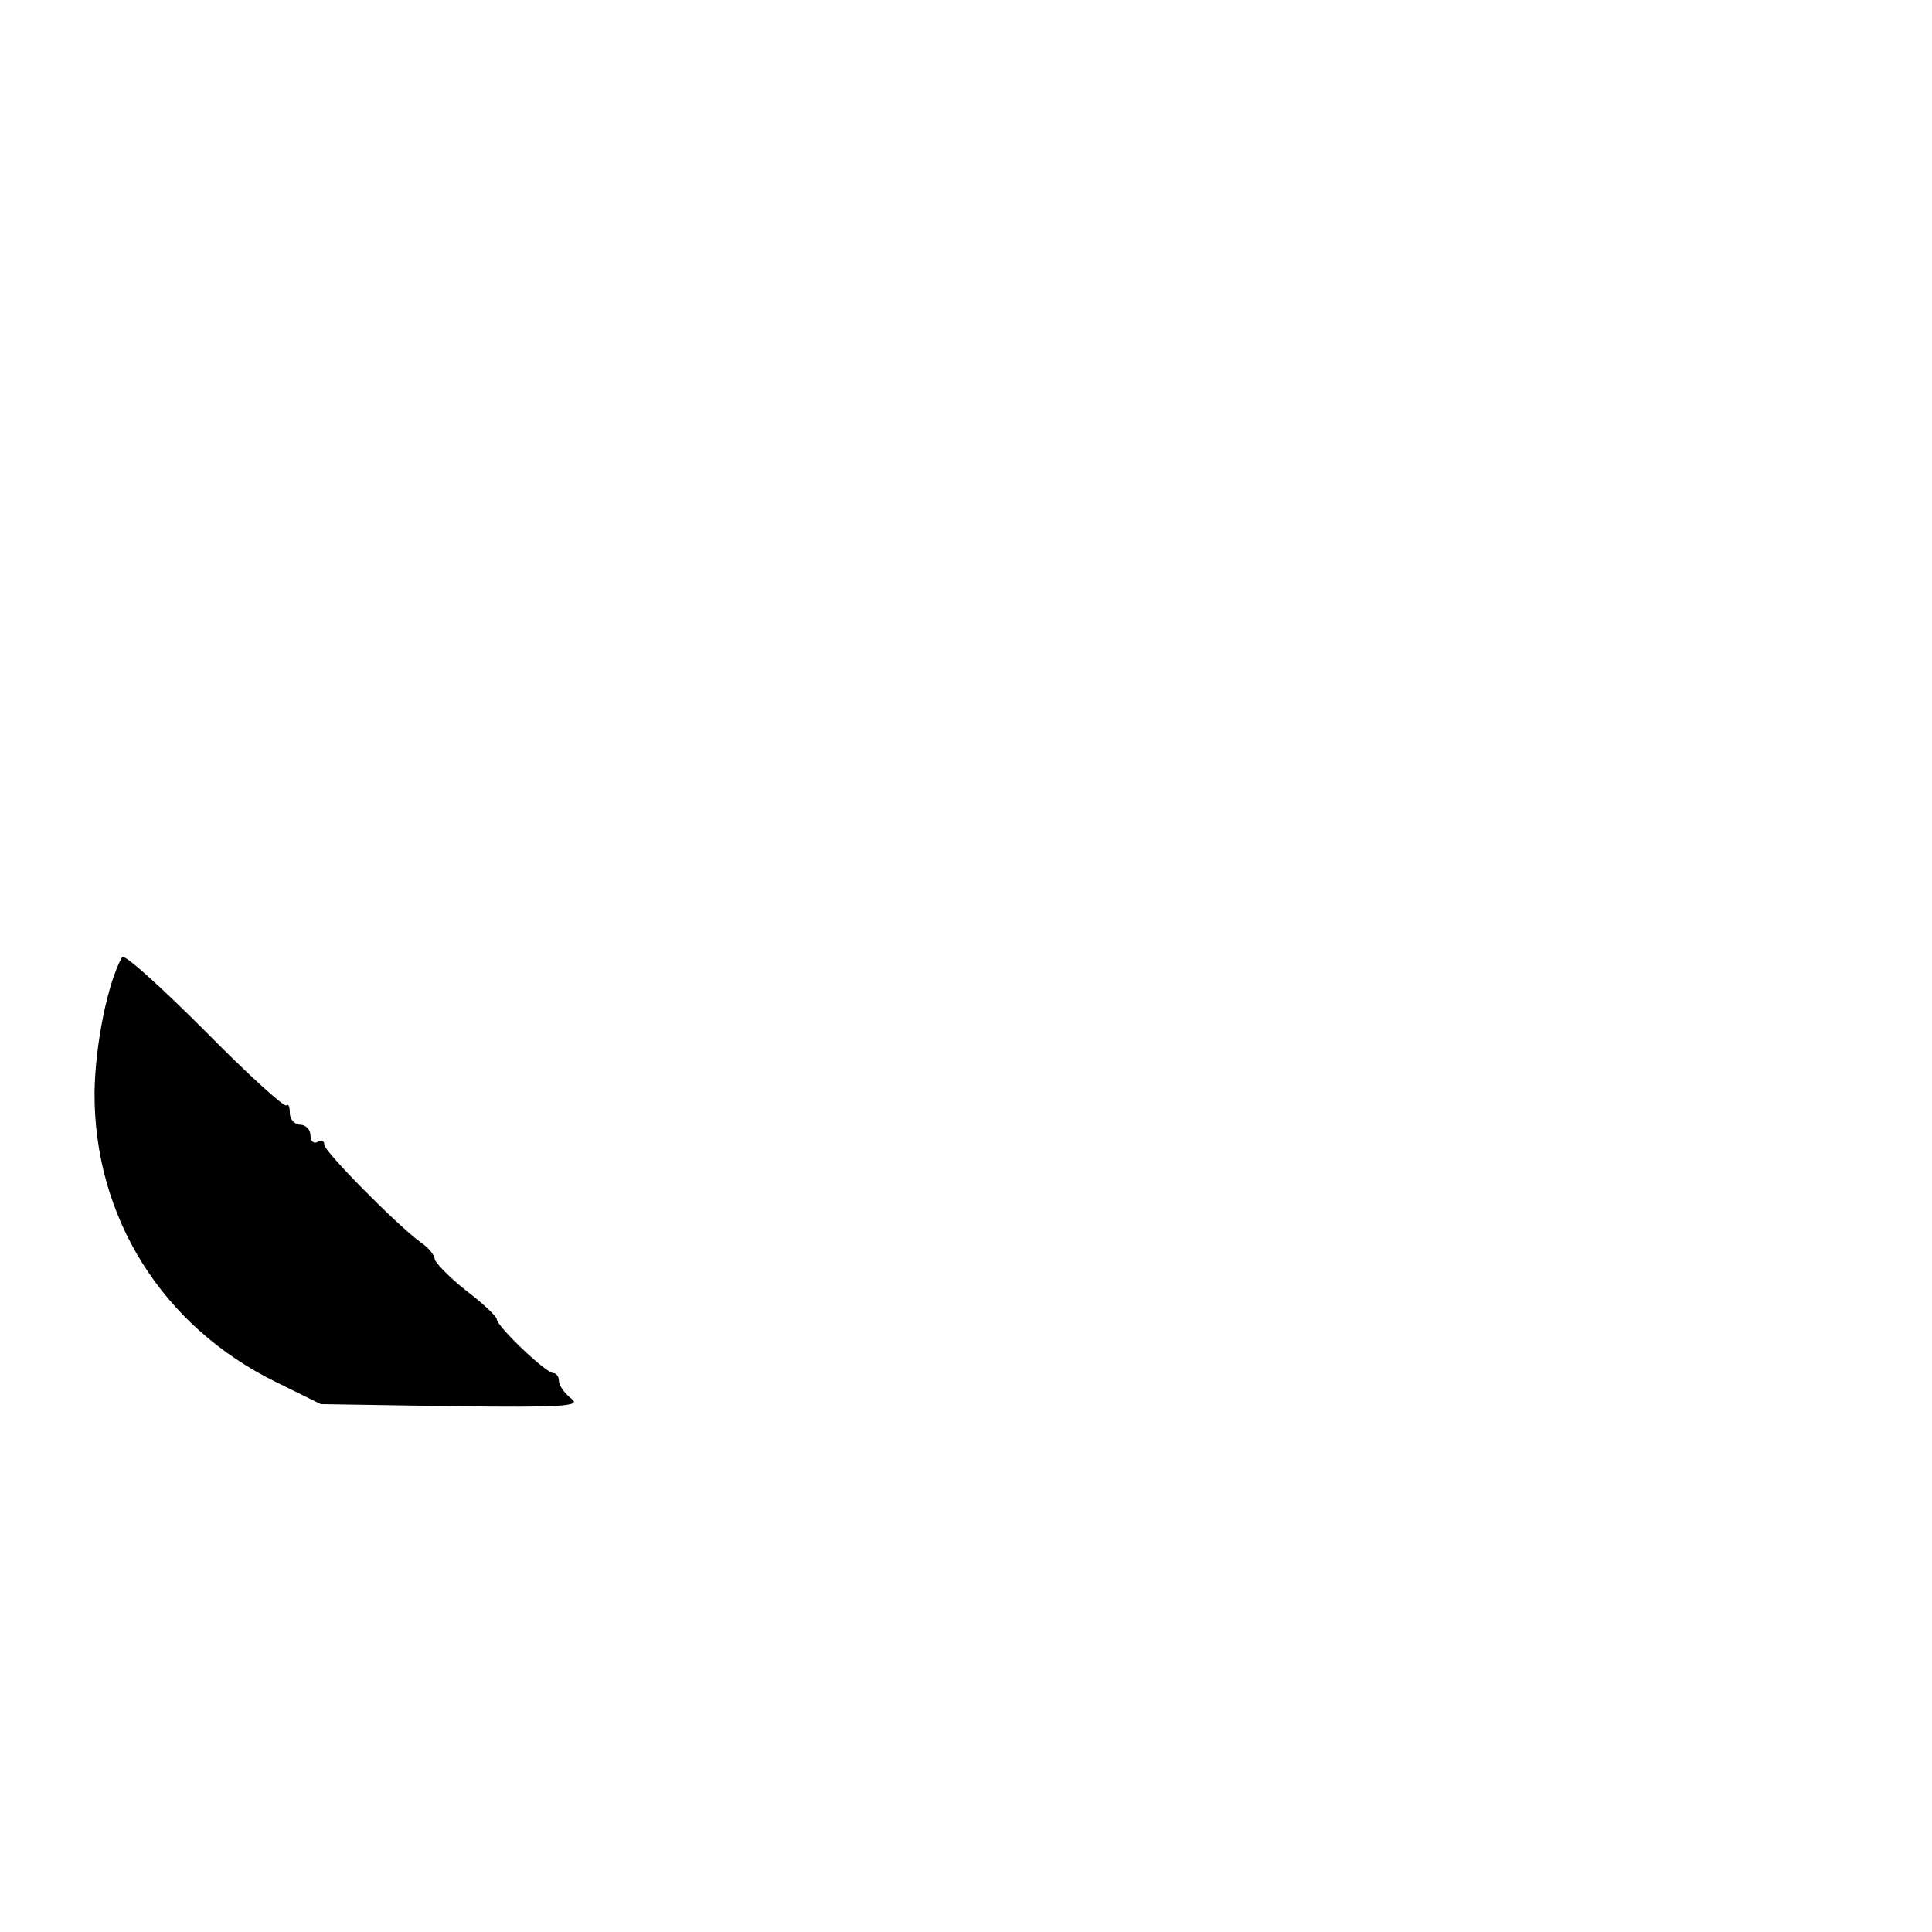
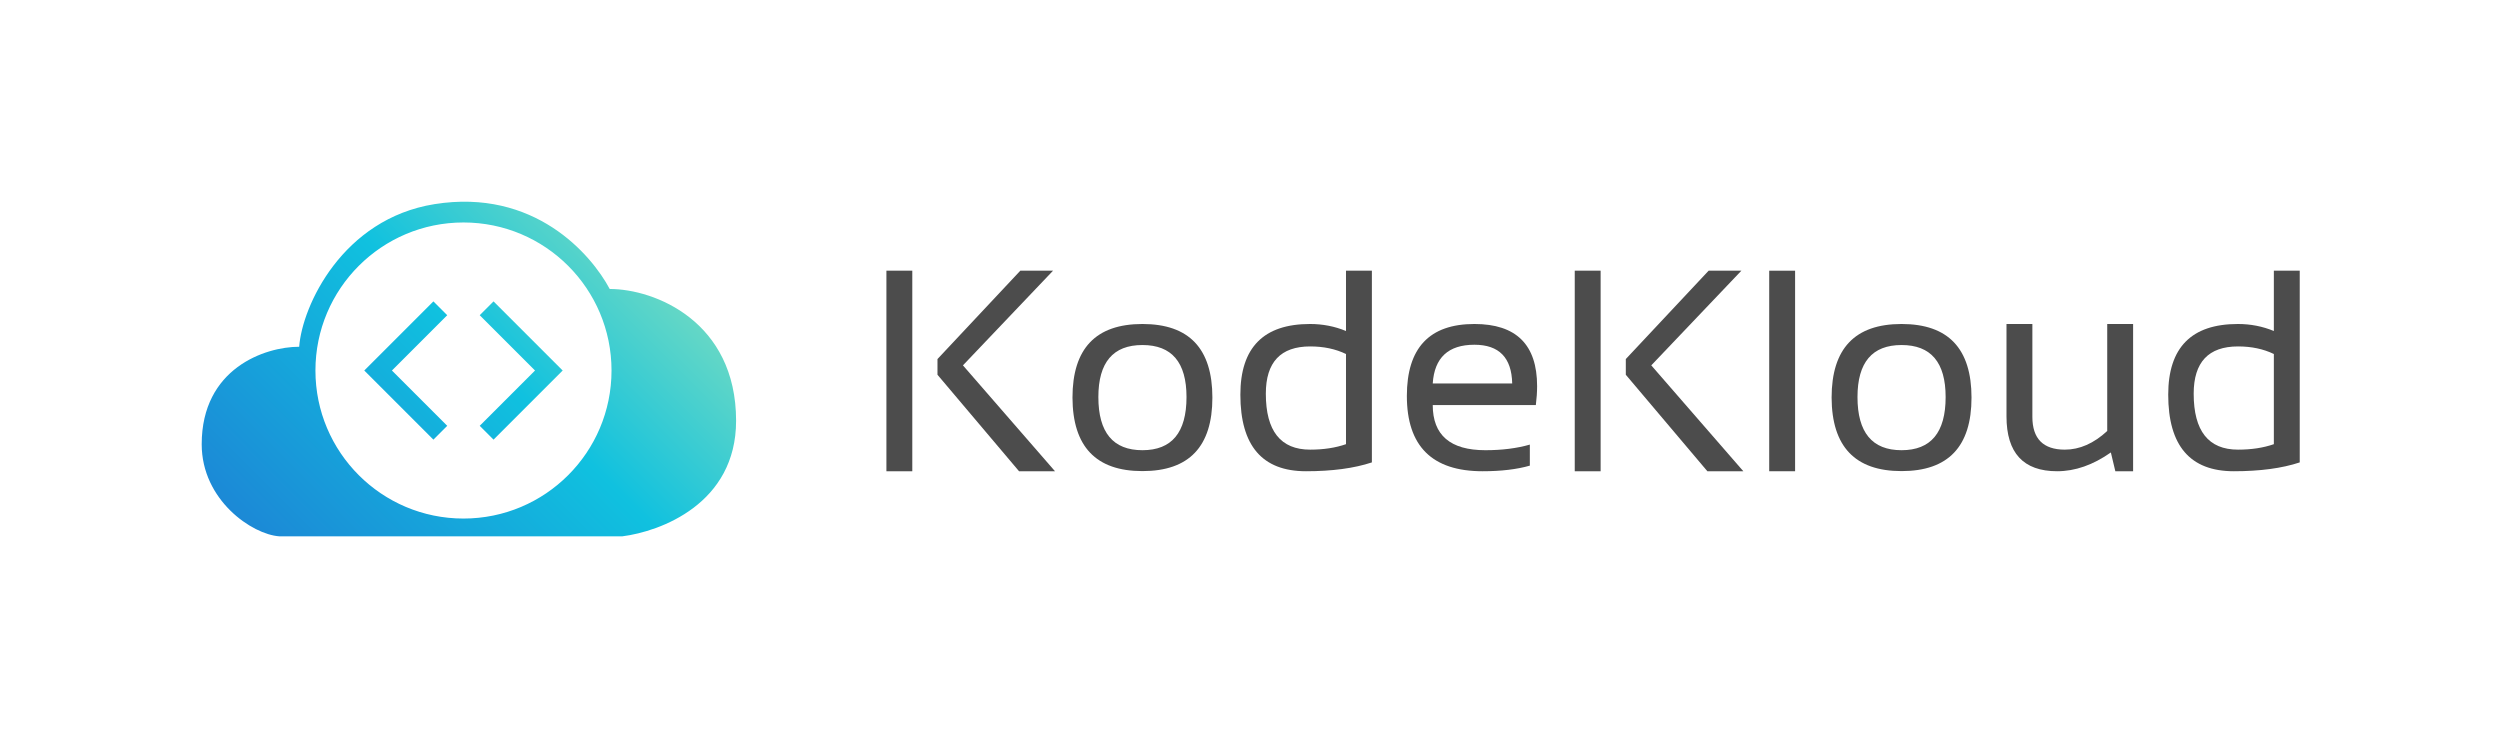
- <svg xmlns="http://www.w3.org/2000/svg" version="1.0" width="280pt" height="280pt" viewBox="0 0 280 280" preserveAspectRatio="xMidYMid meet">
-   <g transform="translate(0,280) scale(0.1,-0.1)" fill="#000000" stroke="none">
-     <path d="M177 1413 c-21 -37 -39 -127 -40 -196 -1 -181 98 -339 263 -420 l65 -32 190 -3 c163 -2 188 0 173 11 -10 8 -18 19 -18 26 0 6 -4 11 -8 11 -11 0 -82 68 -82 78 0 4 -20 23 -45 42 -24 19 -44 40 -45 45 0 6 -9 17 -21 25 -34 25 -139 131 -139 141 0 6 -4 7 -10 4 -5 -3 -10 1 -10 9 0 9 -7 16 -15 16 -8 0 -15 8 -15 17 0 9 -2 14 -5 11 -3 -3 -57 46 -119 109 -63 63 -116 111 -119 106z" />
+ <svg xmlns="http://www.w3.org/2000/svg" width="471" height="139" viewBox="0 0 471 139" fill="none">
+   <path fill-rule="evenodd" clip-rule="evenodd" d="M38 83.696C38 69.41 49.905 65.329 56.367 65.329C56.934 57.619 64.531 41.224 81.877 38.458C100.653 35.465 111.356 47.869 114.871 54.444C123.374 54.444 138.68 60.567 138.68 79.274C138.68 94.921 124.394 100.136 117.251 101.043H52.626C47.524 100.703 38 94.24 38 83.696ZM115.211 69.804C115.211 85.208 102.723 97.695 87.32 97.695C71.916 97.695 59.428 85.208 59.428 69.804C59.428 54.4 71.916 41.913 87.32 41.913C102.723 41.913 115.211 54.4 115.211 69.804ZM84.259 59.386L73.84 69.805L84.259 80.224L81.654 82.829L68.63 69.805L81.654 56.781L84.259 59.386ZM90.38 59.386L100.799 69.805L90.38 80.224L92.984 82.829L106.008 69.805L92.984 56.781L90.38 59.386Z" fill="url(#paint0_linear_52_1184)" />
+   <g opacity="0.7">
+     <path d="M171.876 51V88.781H167V51H171.876ZM198.392 51L181.418 68.834L198.761 88.781H191.987L176.621 70.604V67.645L192.225 51H198.392Z" fill="black" />
+     <path d="M206.932 74.805C206.932 81.481 209.7 84.818 215.235 84.818C220.77 84.818 223.538 81.481 223.538 74.805C223.538 68.27 220.77 65.003 215.235 65.003C209.7 65.003 206.932 68.27 206.932 74.805ZM202.056 74.911C202.056 65.663 206.449 61.04 215.235 61.04C224.021 61.04 228.414 65.663 228.414 74.911C228.414 84.14 224.021 88.755 215.235 88.755C206.484 88.755 202.091 84.14 202.056 74.911Z" fill="black" />
+     <path d="M253.586 66.694C251.618 65.743 249.369 65.267 246.839 65.267C241.268 65.267 238.483 68.235 238.483 74.171C238.483 81.199 241.268 84.713 246.839 84.713C249.369 84.713 251.618 84.369 253.586 83.682V66.694ZM258.463 87.117C255.106 88.227 250.968 88.781 246.048 88.781C237.807 88.781 233.686 83.973 233.686 74.356C233.686 65.478 238.061 61.04 246.812 61.04C249.202 61.04 251.46 61.48 253.586 62.361V51H258.463V87.117Z" fill="black" />
+     <path d="M277.783 61.04C285.655 61.04 289.591 64.941 289.591 72.744C289.591 73.854 289.512 75.043 289.354 76.311H269.928C269.928 81.983 273.232 84.818 279.839 84.818C282.984 84.818 285.778 84.466 288.221 83.762V87.725C285.778 88.429 282.809 88.781 279.312 88.781C269.805 88.781 265.052 84.052 265.052 74.594C265.052 65.558 269.296 61.04 277.783 61.04ZM269.928 72.242H284.9C284.794 67.381 282.422 64.95 277.783 64.95C272.863 64.95 270.245 67.381 269.928 72.242Z" fill="black" />
+     <path d="M301.558 51V88.781H296.682V51H301.558ZM328.074 51L311.1 68.834L328.443 88.781H321.669L306.302 70.604V67.645L321.906 51H328.074Z" fill="black" />
+     <path d="M338.196 51V88.781H333.319V51H338.196Z" fill="black" />
+     <path d="M349.951 74.805C349.951 81.481 352.719 84.818 358.254 84.818C363.789 84.818 366.557 81.481 366.557 74.805C366.557 68.27 363.789 65.003 358.254 65.003C352.719 65.003 349.951 68.27 349.951 74.805ZM345.075 74.911C345.075 65.663 349.468 61.04 358.254 61.04C367.04 61.04 371.433 65.663 371.433 74.911C371.433 84.14 367.04 88.755 358.254 88.755C349.503 88.755 345.11 84.14 345.075 74.911Z" fill="black" />
+     <path d="M401.877 61.04V88.781H398.529L397.686 85.241C394.33 87.601 390.956 88.781 387.564 88.781C381.203 88.781 378.023 85.338 378.023 78.451V61.04H382.899V78.53C382.899 82.652 384.937 84.713 389.014 84.713C391.808 84.713 394.47 83.541 397.001 81.199V61.04H401.877Z" fill="black" />
+     <path d="M428.393 66.694C426.425 65.743 424.176 65.267 421.645 65.267C416.075 65.267 413.29 68.235 413.29 74.171C413.29 81.199 416.075 84.713 421.645 84.713C424.176 84.713 426.425 84.369 428.393 83.682V66.694ZM433.269 87.117C429.913 88.227 425.775 88.781 420.855 88.781C412.613 88.781 408.493 83.973 408.493 74.356C408.493 65.478 412.868 61.04 421.619 61.04C424.009 61.04 426.267 61.48 428.393 62.361V51H433.269V87.117Z" fill="black" />
  </g>
+   <defs>
+     <linearGradient id="paint0_linear_52_1184" x1="134.993" y1="38" x2="59.413" y2="113.378" gradientUnits="userSpaceOnUse">
+       <stop stop-color="#95E4B7" />
+       <stop offset="0.484" stop-color="#10C1DF" />
+       <stop offset="1" stop-color="#1C88D6" />
+     </linearGradient>
+   </defs>
</svg>
